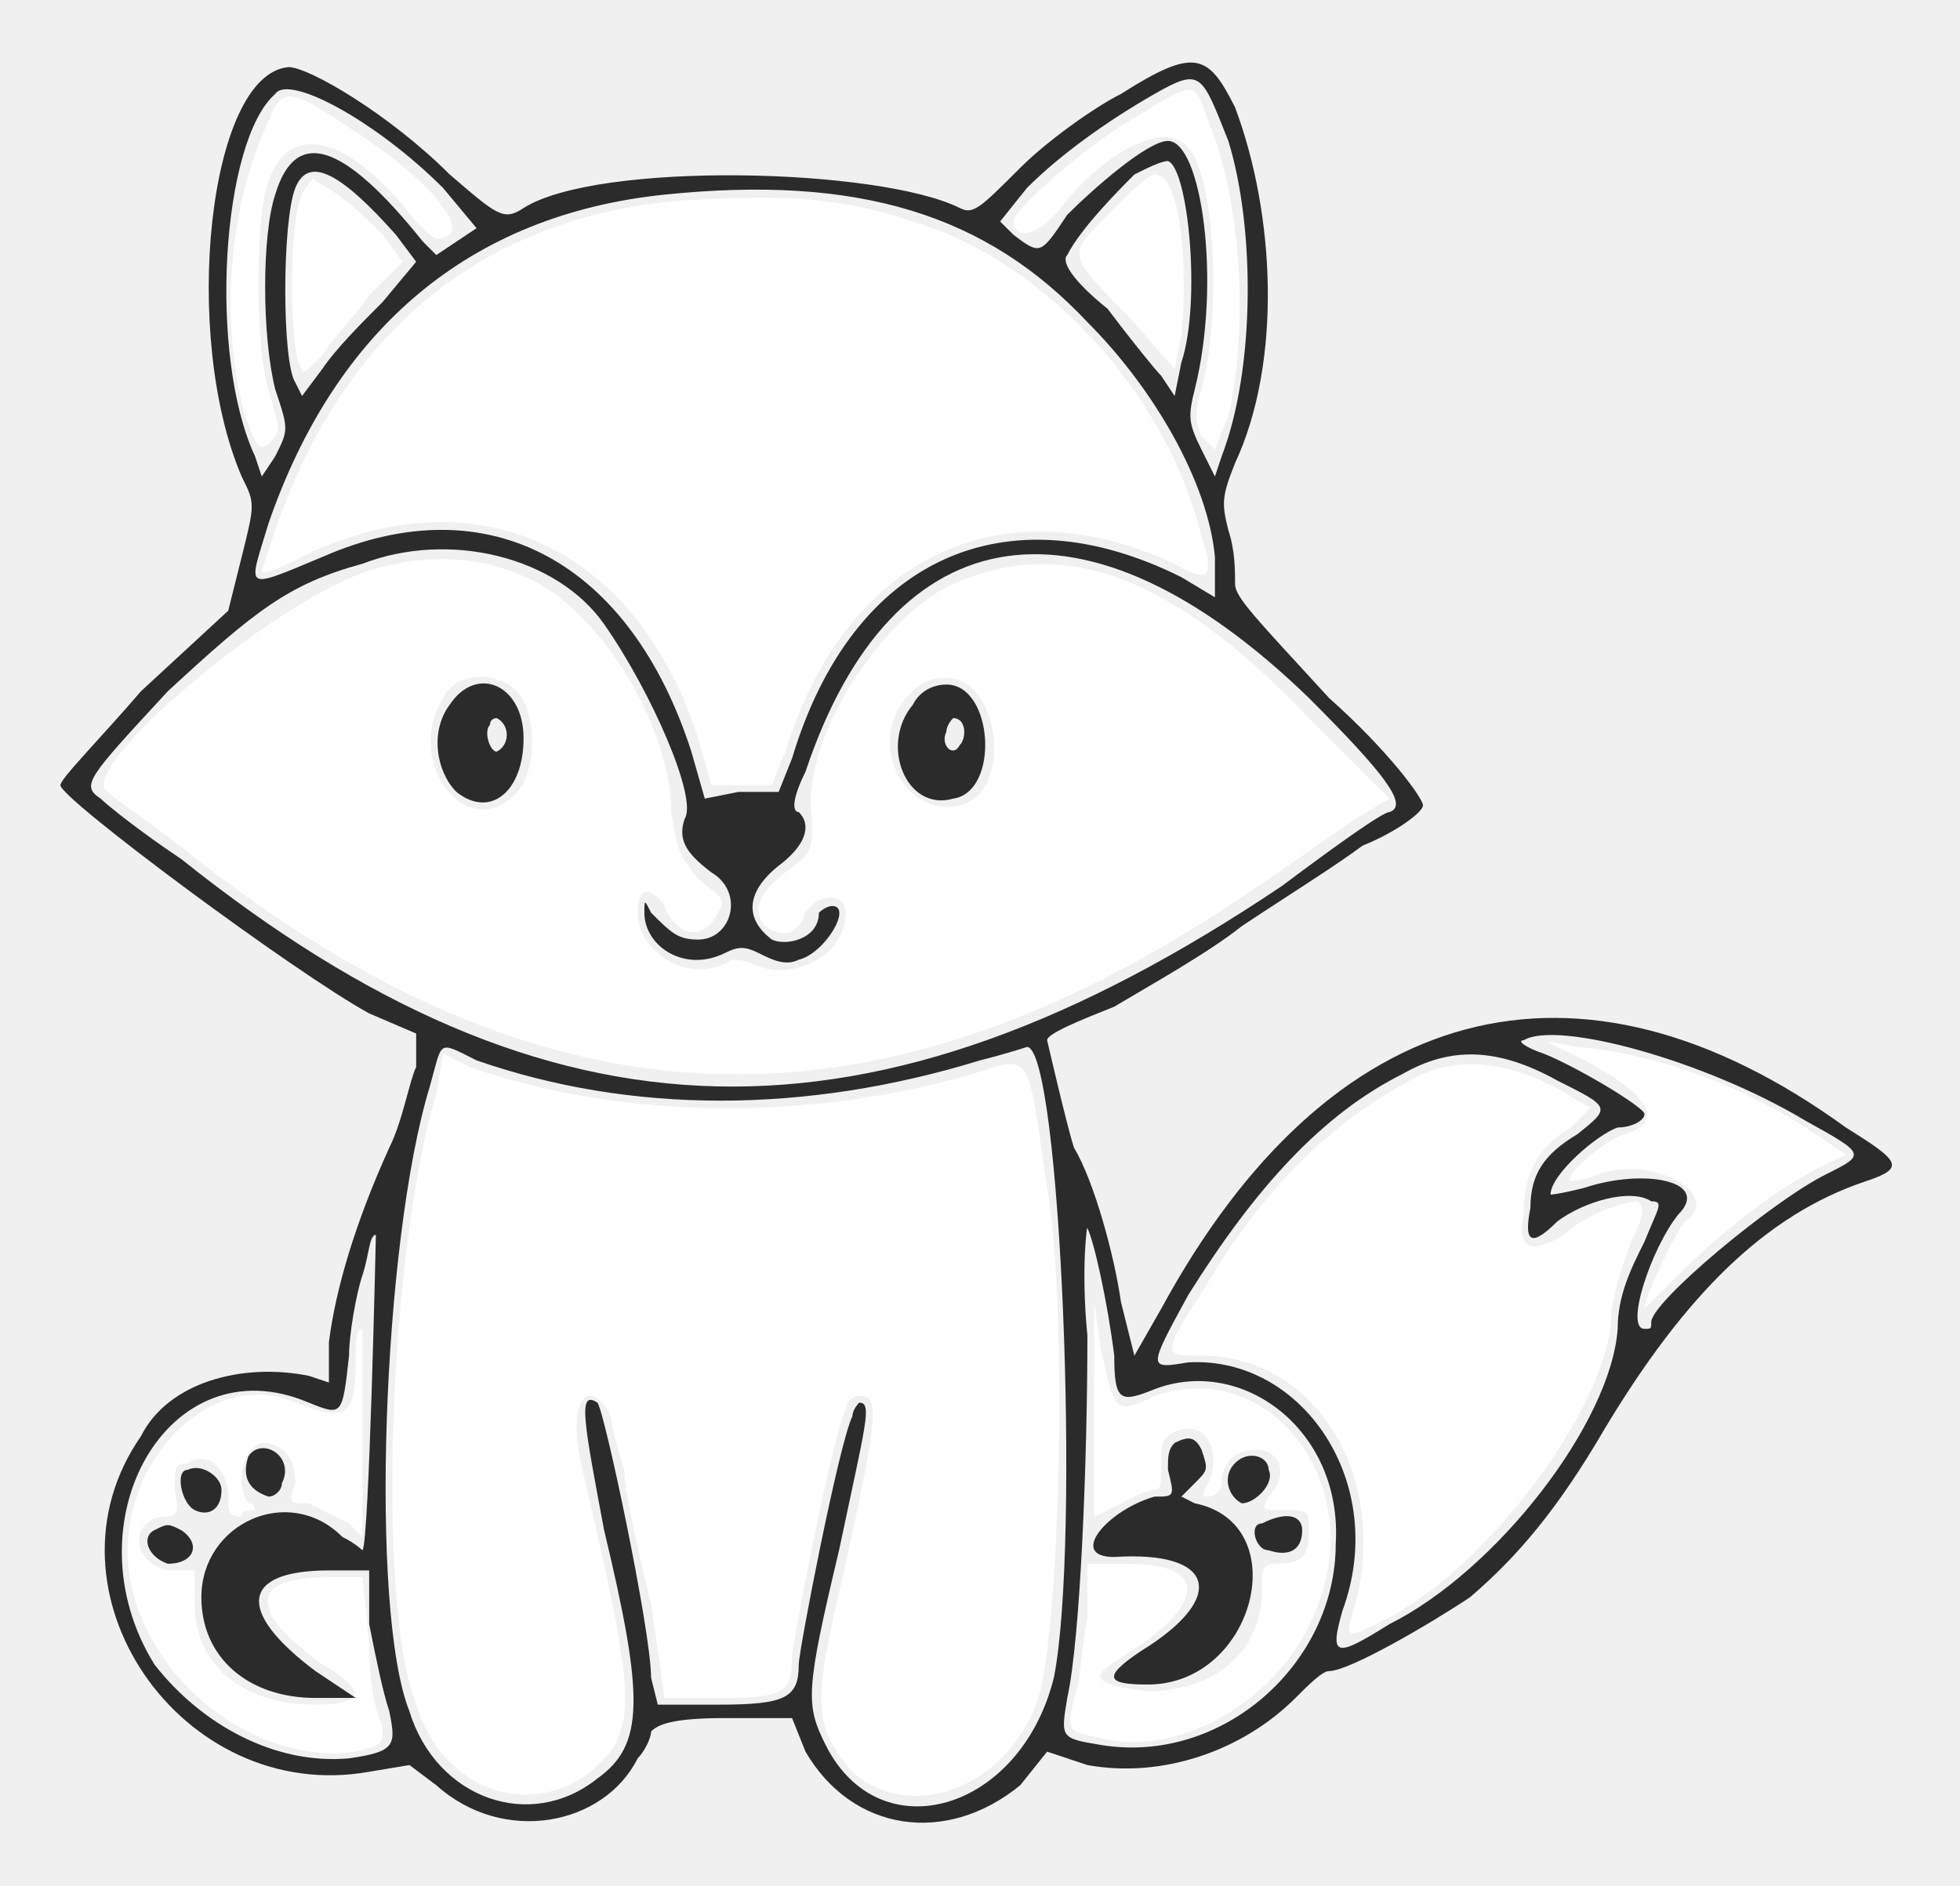
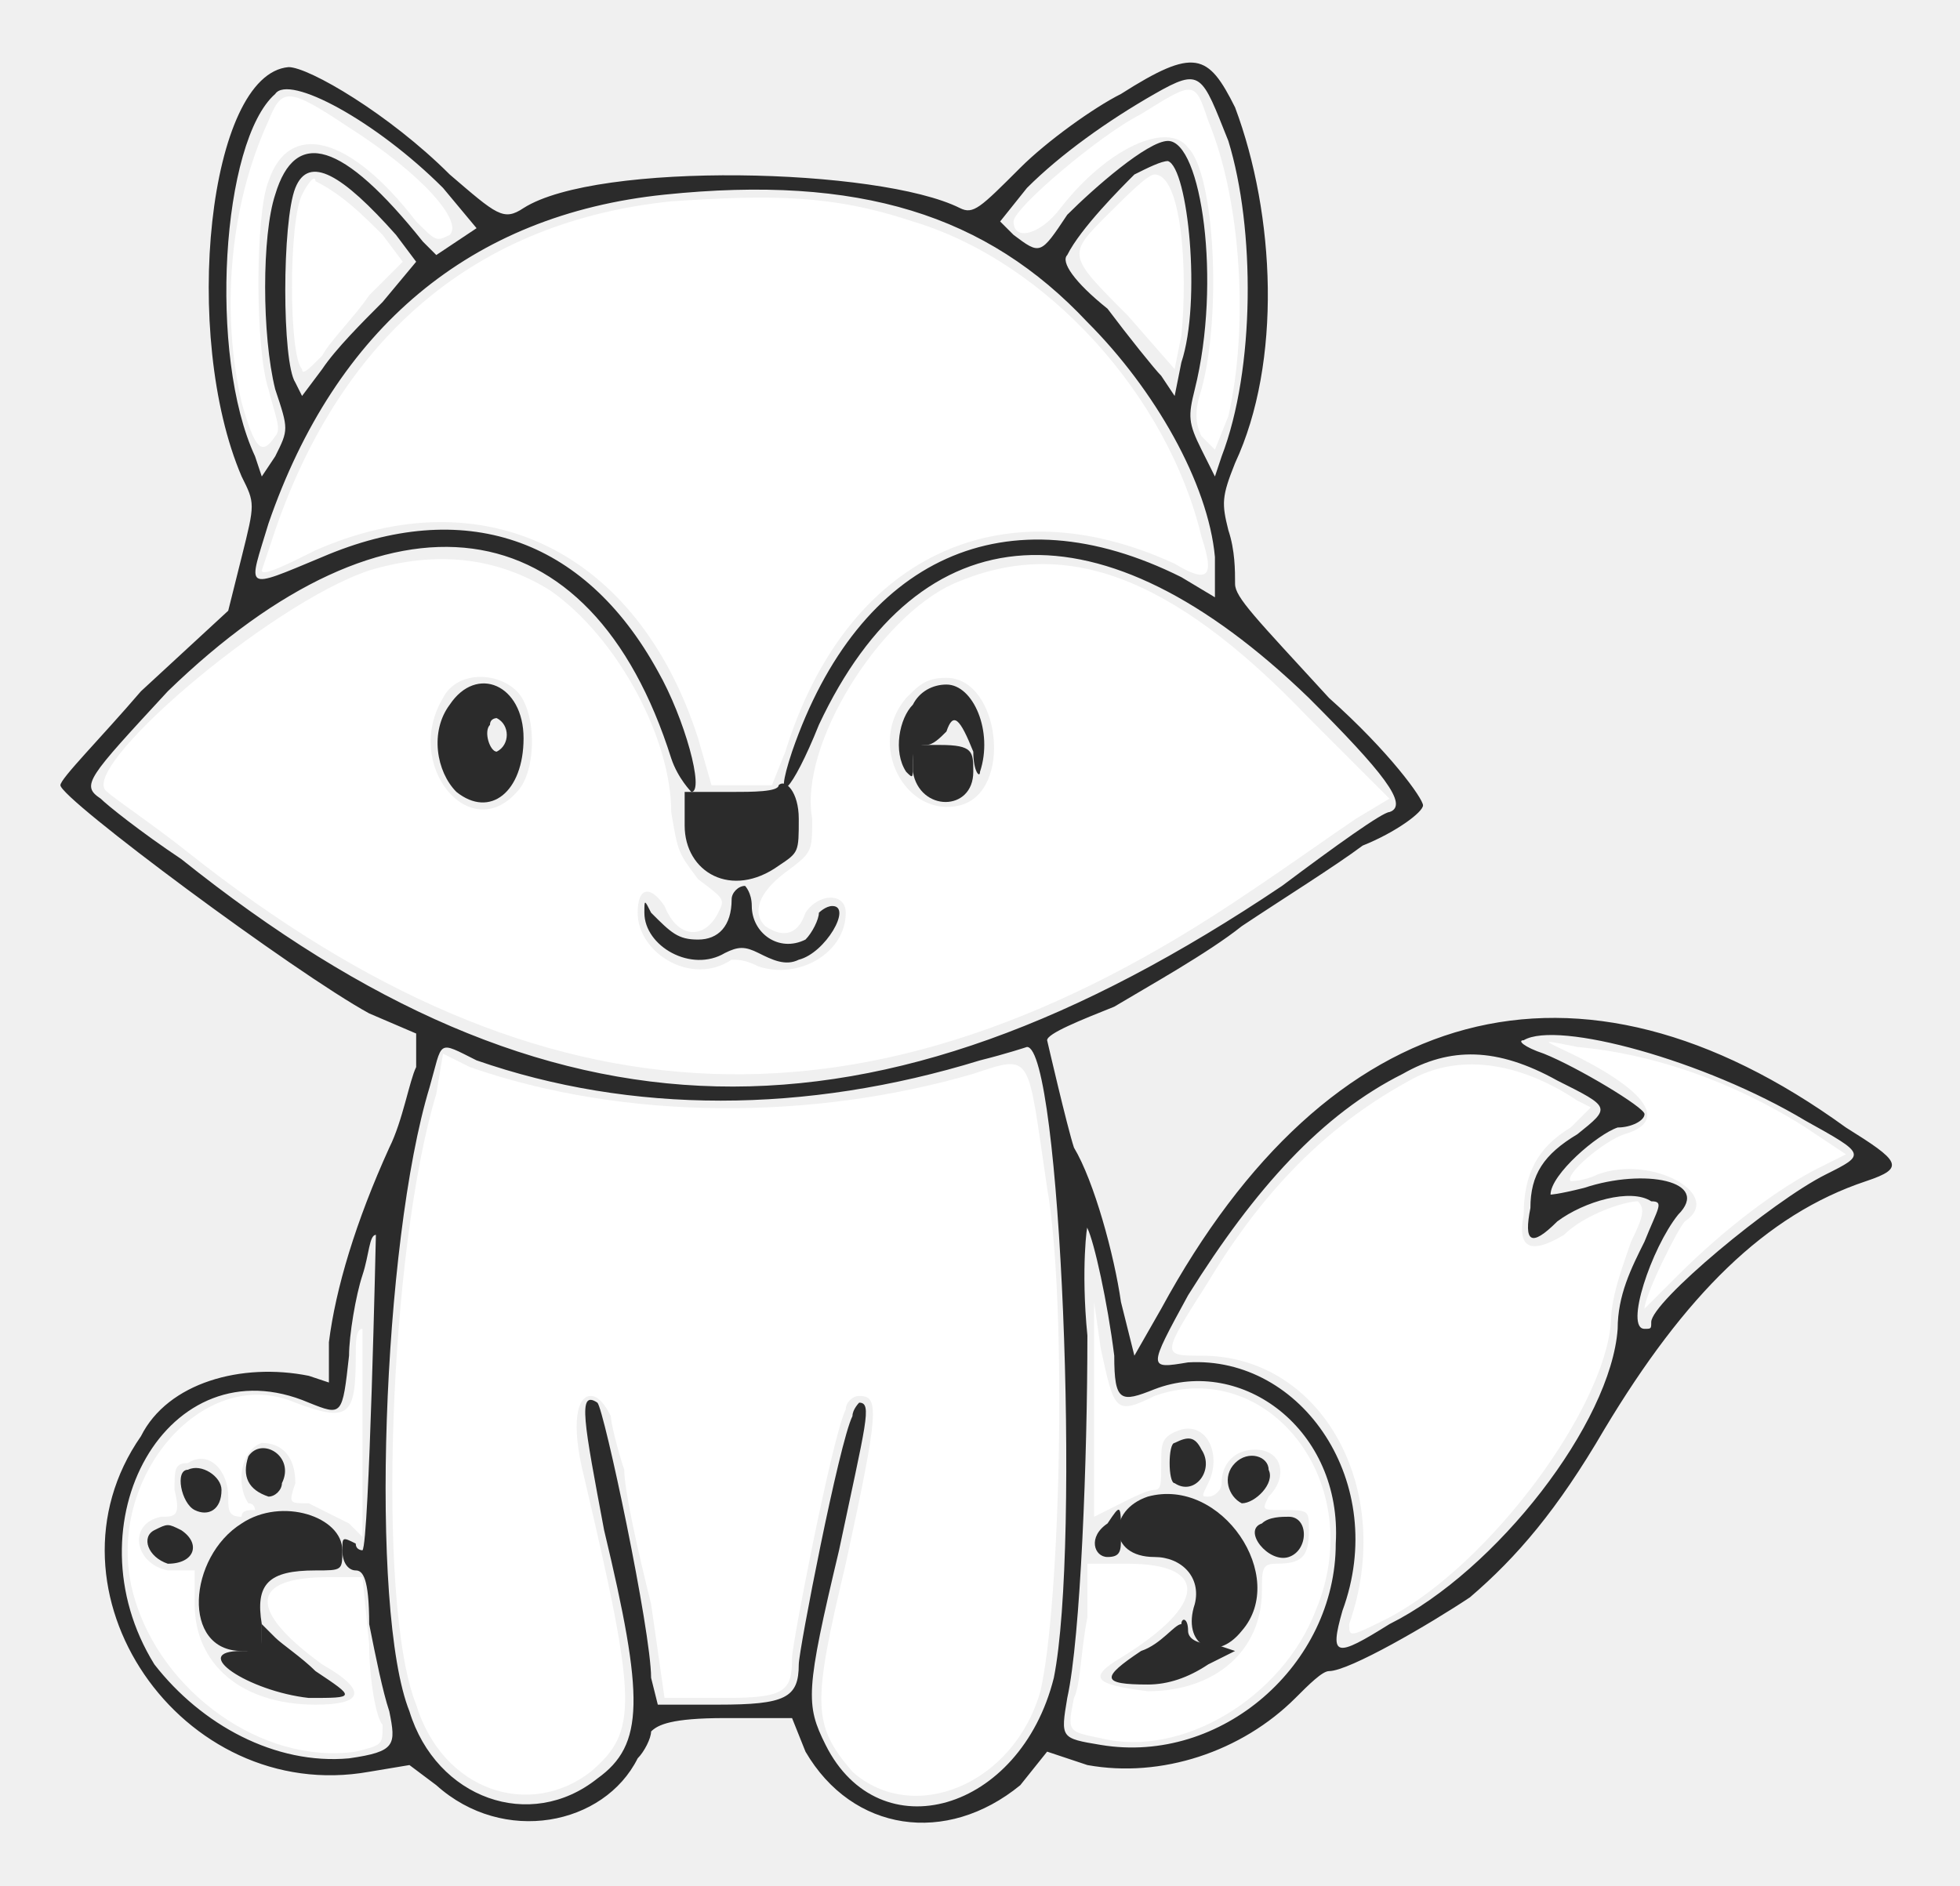
<svg xmlns="http://www.w3.org/2000/svg" viewBox="0 0 292 281">
  <g class="regions">
    <path class="region" fill="#ffffff" fill-rule="evenodd" d="M 170 17 C 164 20, 151 31, 151 33 C 151 36, 155 35, 158 31 C 165 22, 174 18, 177 22 C 181 26, 182 47, 179 58 C 178 61, 178 63, 179 65 L 181 67 183 62 C 186 49, 185 30, 180 18 C 178 12, 178 12, 170 17" />
    <path class="region" fill="#ffffff" fill-rule="evenodd" d="M 40 18 C 34 31, 33 47, 36 60 C 38 67, 39 68, 41 65 C 42 64, 41 62, 40 58 C 38 52, 38 32, 40 27 C 43 18, 52 20, 62 33 C 65 36, 65 36, 67 35 C 69 33, 63 26, 52 19 C 43 13, 42 13, 40 18" />
    <path class="region" fill="#ffffff" fill-rule="evenodd" d="M 45 29 C 43 33, 43 53, 45 55 C 45 56, 46 55, 48 53 C 49 51, 53 47, 55 44 L 60 39 57 35 C 54 32, 51 29, 47 27 C 47 26, 46 27, 45 29" />
    <path class="region" fill="#ffffff" fill-rule="evenodd" d="M 165 32 C 159 38, 159 38, 168 47 L 175 55 176 50 C 177 40, 176 26, 172 26 C 171 26, 168 29, 165 32" />
    <path class="region" fill="#ffffff" fill-rule="evenodd" d="M 100 30 C 71 33, 51 50, 41 79 C 40 82, 39 85, 39 85 C 39 86, 43 84, 47 82 C 72 71, 95 82, 104 110 L 106 117 110 117 L 115 117 117 112 C 126 83, 149 72, 175 84 C 180 87, 181 86, 179 80 C 174 59, 156 39, 136 33 C 124 29, 115 29, 100 30" />
    <path class="region" fill="#ffffff" fill-rule="evenodd" d="M 55 85 C 40 90, 11 115, 16 118 C 17 119, 23 123, 28 127 C 81 169, 130 171, 186 133 C 192 129, 199 124, 202 122 L 207 119 195 107 C 174 85, 158 80, 142 87 C 131 92, 119 111, 121 122 C 121 127, 121 127, 117 130 C 113 133, 112 136, 114 138 C 117 140, 119 139, 120 136 C 122 133, 126 133, 126 136 C 126 142, 119 146, 113 144 C 111 143, 110 143, 109 143 C 103 147, 95 142, 95 136 C 95 132, 97 132, 99 135 C 101 140, 105 140, 107 136 C 108 134, 108 134, 104 131 C 101 127, 101 127, 100 121 C 100 110, 92 95, 82 88 C 74 83, 65 82, 55 85 M 66 104 C 60 114, 70 126, 77 118 C 80 115, 80 106, 77 103 C 74 100, 68 100, 66 104 M 135 104 C 129 111, 135 122, 143 120 C 151 118, 149 101, 141 101 C 138 101, 137 102, 135 104" />
    <path class="region" fill="#ffffff" fill-rule="evenodd" d="M 232 156 C 245 162, 249 167, 242 169 C 239 170, 233 175, 234 176 C 234 176, 236 176, 238 175 C 246 172, 257 178, 251 182 C 250 183, 245 193, 245 195 C 245 195, 247 193, 250 190 C 257 183, 265 177, 271 174 L 275 172 269 168 C 258 161, 246 157, 235 156 C 230 155, 230 155, 232 156" />
    <path class="region" fill="#ffffff" fill-rule="evenodd" d="M 65 163 C 58 186, 56 239, 62 254 C 66 267, 79 271, 88 264 C 95 258, 95 254, 87 220 C 85 212, 86 208, 88 208 C 89 208, 90 209, 91 211 C 91 212, 92 216, 93 219 C 93 222, 95 231, 97 239 L 99 253 108 253 C 117 253, 118 252, 118 247 C 118 245, 124 214, 126 210 C 126 209, 127 208, 128 208 C 131 208, 131 210, 126 233 C 121 254, 121 257, 127 264 C 136 272, 151 266, 155 252 C 158 239, 159 194, 156 177 C 153 157, 154 157, 145 160 C 121 167, 93 167, 70 159 L 66 157 65 163" />
    <path class="region" fill="#ffffff" fill-rule="evenodd" d="M 210 161 C 199 167, 189 176, 180 191 C 173 202, 173 202, 179 202 C 197 202, 208 222, 201 242 C 201 244, 201 244, 207 241 C 222 233, 239 210, 240 197 C 240 193, 242 188, 243 185 C 245 181, 245 180, 244 179 C 242 179, 236 181, 233 184 C 228 187, 226 186, 227 181 C 227 175, 229 171, 234 168 L 237 165 235 164 C 226 158, 217 157, 210 161" />
    <path class="region" fill="#ffffff" fill-rule="evenodd" d="M 163 210 L 163 226 167 224 C 169 223, 171 222, 172 222 C 173 222, 173 221, 173 218 C 173 215, 173 214, 176 213 C 180 212, 182 217, 180 221 C 179 223, 179 223, 180 223 C 181 223, 182 222, 182 221 C 182 218, 184 216, 187 216 C 191 216, 192 220, 189 223 C 188 225, 188 225, 191 225 C 195 225, 195 225, 195 228 C 195 232, 194 233, 190 233 C 188 233, 188 234, 188 237 C 188 246, 181 252, 171 252 C 163 251, 162 250, 167 247 C 180 239, 180 233, 168 233 L 162 233 162 241 C 161 246, 161 251, 160 253 C 159 258, 159 258, 164 259 C 176 262, 191 253, 196 240 C 204 221, 189 202, 172 208 C 166 211, 166 210, 164 201 L 163 194 163 210" />
    <path class="region" fill="#ffffff" fill-rule="evenodd" d="M 53 202 C 53 211, 52 212, 44 209 C 30 203, 15 221, 20 238 C 24 252, 39 263, 53 261 C 57 260, 57 260, 57 257 C 56 256, 55 250, 55 245 L 54 235 49 235 C 37 235, 37 240, 48 248 C 55 252, 54 254, 47 254 C 36 254, 29 248, 29 239 L 29 234 25 234 C 20 233, 19 227, 24 226 C 26 226, 27 226, 26 222 C 26 219, 26 218, 28 218 C 31 216, 34 219, 34 223 C 34 225, 34 226, 36 226 C 36 225, 37 225, 38 225 C 38 225, 38 224, 37 224 C 35 221, 36 216, 39 215 C 42 215, 44 217, 44 221 C 43 224, 43 224, 46 224 C 48 225, 50 226, 52 227 L 54 229 54 214 C 54 205, 54 198, 54 198 C 53 198, 53 200, 53 202" />
+     <path class="region" fill="#2b2b2b" fill-rule="evenodd" d="M 136 115 C 137 121, 145 121, 145 115 C 145 112, 145 111, 140 111 L 136 111 136 115" />
+     <path class="region" fill="#2b2b2b" fill-rule="evenodd" d="M 116 117 C 116 118, 112 118, 109 118 L 102 118 102 123 C 102 130, 109 134, 116 129 C 119 127, 119 127, 119 122 C 119 118, 117 116, 116 117" />
+     <path class="region" fill="#2b2b2b" fill-rule="evenodd" d="M 171 223 C 165 225, 165 232, 172 232 C 176 232, 179 235, 178 239 C 176 245, 181 248, 185 243 C 192 235, 182 220, 171 223" />
+     <path class="region" fill="#2b2b2b" fill-rule="evenodd" d="M 36 227 C 28 232, 27 246, 36 246 L 39 246 39 242 C 38 236, 40 234, 47 234 C 51 234, 51 234, 51 231 C 51 226, 42 223, 36 227" />
  </g>
  <g class="outlines">
-     <path fill="#2b2b2b" fill-rule="evenodd" d="M 167 14 C 163 16, 156 21, 152 25 C 146 31, 145 32, 143 31 C 131 25, 89 24, 78 31 C 75 33, 74 32, 67 26 C 58 17, 46 10, 43 10 C 31 11, 27 50, 36 71 C 38 75, 38 75, 36 83 L 34 91 21 103 C 15 110, 9 116, 9 117 C 9 119, 44 145, 55 151 L 62 154 62 159 C 61 161, 60 167, 58 171 C 53 182, 50 192, 49 200 L 49 206 46 205 C 36 203, 25 206, 21 214 C 5 237, 27 269, 55 264 L 61 263 65 266 C 75 275, 90 272, 95 262 C 96 261, 97 259, 97 258 C 98 257, 100 256, 108 256 L 118 256 120 261 C 127 273, 141 275, 152 266 L 156 261 162 263 C 173 265, 185 261, 193 253 C 195 251, 197 249, 198 249 C 201 249, 213 242, 219 238 C 226 232, 232 225, 239 213 C 251 193, 263 181, 278 176 C 284 174, 283 173, 275 168 C 235 139, 198 149, 173 195 L 169 202 167 194 C 166 187, 163 176, 160 171 C 159 168, 156 155, 156 155 C 156 154, 161 152, 166 150 C 171 147, 180 142, 185 138 C 191 134, 199 129, 203 126 C 208 124, 212 121, 212 120 C 212 119, 207 112, 198 104 C 187 92, 184 89, 184 87 C 184 85, 184 82, 183 79 C 182 75, 182 74, 184 69 C 191 54, 190 32, 184 16 C 180 8, 178 7, 167 14 M 172 14 C 165 18, 158 23, 153 28 L 149 33 151 35 C 155 38, 155 38, 159 32 C 163 28, 171 21, 174 21 C 179 21, 182 42, 178 58 C 177 62, 177 63, 179 67 L 181 71 182 68 C 187 55, 187 34, 183 21 C 179 11, 179 10, 172 14 M 41 14 C 33 21, 31 53, 38 68 L 39 71 41 68 C 43 64, 43 64, 41 58 C 39 50, 39 35, 41 29 C 44 19, 51 21, 63 36 L 65 38 68 36 L 71 34 66 28 C 56 18, 43 11, 41 14 M 169 26 C 167 28, 161 34, 159 38 C 158 39, 160 42, 165 46 C 168 50, 172 55, 173 56 L 175 59 176 54 C 179 45, 177 25, 174 24 C 173 24, 171 25, 169 26 M 44 28 C 42 33, 42 54, 44 57 L 45 59 48 55 C 50 52, 54 48, 57 45 L 62 39 59 35 C 51 26, 46 23, 44 28 M 99 29 C 70 32, 50 49, 40 78 C 37 88, 36 88, 48 83 C 73 72, 94 84, 103 112 L 105 119 110 118 L 116 118 118 113 C 127 83, 150 73, 176 86 L 181 89 181 83 C 180 72, 172 58, 162 48 C 147 32, 128 26, 99 29 M 54 84 C 43 87, 38 91, 25 103 C 13 116, 12 117, 15 119 C 16 120, 21 124, 27 128 C 82 172, 130 173, 191 132 C 199 126, 206 121, 207 121 C 210 120, 206 115, 195 104 C 162 72, 133 76, 120 115 C 118 119, 118 121, 119 121 C 121 123, 120 126, 116 129 C 111 133, 111 137, 115 140 C 117 141, 122 140, 122 136 C 122 136, 123 135, 124 135 C 127 135, 123 142, 119 143 C 117 144, 115 143, 113 142 C 111 141, 110 141, 108 142 C 102 145, 96 141, 96 136 C 96 134, 96 134, 97 136 C 100 139, 101 140, 104 140 C 109 140, 111 133, 106 130 C 102 127, 101 125, 102 122 C 104 119, 97 103, 90 93 C 83 83, 67 79, 54 84 M 67 105 C 64 109, 65 115, 68 118 C 73 122, 78 118, 78 110 C 78 102, 71 99, 67 105 M 136 105 C 131 111, 135 121, 142 119 C 149 118, 148 102, 141 102 C 139 102, 137 103, 136 105 M 73 108 C 72 109, 73 112, 74 112 C 76 111, 76 108, 74 107 C 74 107, 73 107, 73 108 M 141 109 C 140 111, 142 113, 143 111 C 144 110, 144 107, 142 107 C 142 107, 141 108, 141 109 M 227 155 C 226 155, 227 156, 230 157 C 235 159, 245 165, 245 166 C 245 167, 243 168, 241 168 C 238 169, 231 175, 231 178 C 231 178, 232 178, 236 177 C 245 174, 255 176, 250 181 C 246 186, 242 198, 245 198 C 246 198, 246 198, 246 197 C 246 194, 264 179, 272 175 C 278 172, 278 172, 269 167 C 254 158, 232 152, 227 155 M 64 162 C 57 185, 55 240, 61 255 C 65 268, 79 273, 89 265 C 96 260, 96 253, 90 228 C 87 212, 86 207, 89 209 C 90 210, 97 243, 97 250 L 98 254 107 254 C 117 254, 119 253, 119 248 C 119 246, 125 215, 127 211 C 127 210, 128 209, 128 209 C 130 209, 129 212, 125 231 C 120 252, 120 254, 123 260 C 131 276, 152 270, 157 250 C 161 230, 158 156, 153 156 C 153 156, 150 157, 146 158 C 120 166, 94 166, 71 158 C 65 155, 66 155, 64 162 M 209 160 C 197 166, 187 177, 177 193 C 171 204, 171 204, 177 203 C 194 202, 207 221, 200 240 C 198 247, 199 247, 207 242 C 223 234, 240 212, 241 198 C 241 193, 243 189, 245 185 C 247 180, 248 179, 246 179 C 243 177, 236 179, 232 182 C 228 186, 227 185, 228 180 C 228 175, 230 172, 235 169 C 240 165, 240 165, 232 161 C 223 156, 216 156, 209 160 M 162 199 C 162 217, 161 244, 159 253 C 158 259, 158 259, 164 260 C 182 263, 199 248, 199 230 C 200 213, 185 202, 172 207 C 167 209, 166 209, 166 202 C 165 194, 163 185, 162 183 C 162 182, 161 189, 162 199 M 54 190 C 53 193, 52 199, 52 202 C 51 211, 51 211, 46 209 C 25 200, 10 227, 23 248 C 30 257, 41 263, 52 262 C 59 261, 59 260, 58 255 C 57 252, 56 247, 55 242 L 55 234 49 234 C 36 234, 35 240, 47 249 L 53 253 47 253 C 37 253, 30 247, 30 238 C 30 227, 43 221, 51 229 C 53 230, 54 231, 54 231 C 55 230, 56 184, 56 184 C 55 184, 55 187, 54 190 M 175 215 C 174 216, 174 217, 174 219 C 175 223, 175 223, 172 223 C 165 225, 159 232, 166 232 C 181 231, 183 238, 170 246 C 164 250, 165 251, 171 251 C 187 251, 193 227, 178 224 L 176 223 178 221 C 180 219, 180 219, 179 216 C 178 214, 177 214, 175 215 M 37 217 C 36 220, 37 222, 40 223 C 41 223, 42 222, 42 221 C 44 217, 39 214, 37 217 M 184 218 C 182 220, 183 223, 185 224 C 187 224, 190 221, 189 219 C 189 217, 186 216, 184 218 M 28 219 C 26 219, 27 224, 29 225 C 31 226, 33 225, 33 222 C 33 220, 30 218, 28 219 M 188 227 C 186 227, 187 231, 189 231 C 192 232, 194 231, 194 228 C 194 226, 192 225, 188 227 M 23 228 C 21 229, 22 232, 25 233 C 29 233, 30 230, 27 228 C 25 227, 25 227, 23 228" />
+     <path fill="#2b2b2b" fill-rule="evenodd" d="M 167 14 C 163 16, 156 21, 152 25 C 146 31, 145 32, 143 31 C 131 25, 89 24, 78 31 C 75 33, 74 32, 67 26 C 58 17, 46 10, 43 10 C 31 11, 27 50, 36 71 C 38 75, 38 75, 36 83 L 34 91 21 103 C 15 110, 9 116, 9 117 C 9 119, 44 145, 55 151 L 62 154 62 159 C 61 161, 60 167, 58 171 C 53 182, 50 192, 49 200 L 49 206 46 205 C 36 203, 25 206, 21 214 C 5 237, 27 269, 55 264 L 61 263 65 266 C 75 275, 90 272, 95 262 C 96 261, 97 259, 97 258 C 98 257, 100 256, 108 256 L 118 256 120 261 C 127 273, 141 275, 152 266 L 156 261 162 263 C 173 265, 185 261, 193 253 C 195 251, 197 249, 198 249 C 201 249, 213 242, 219 238 C 226 232, 232 225, 239 213 C 251 193, 263 181, 278 176 C 284 174, 283 173, 275 168 C 235 139, 198 149, 173 195 L 169 202 167 194 C 166 187, 163 176, 160 171 C 159 168, 156 155, 156 155 C 156 154, 161 152, 166 150 C 171 147, 180 142, 185 138 C 191 134, 199 129, 203 126 C 208 124, 212 121, 212 120 C 212 119, 207 112, 198 104 C 187 92, 184 89, 184 87 C 184 85, 184 82, 183 79 C 182 75, 182 74, 184 69 C 191 54, 190 32, 184 16 C 180 8, 178 7, 167 14 M 172 14 C 165 18, 158 23, 153 28 L 149 33 151 35 C 155 38, 155 38, 159 32 C 163 28, 171 21, 174 21 C 179 21, 182 42, 178 58 C 177 62, 177 63, 179 67 L 181 71 182 68 C 187 55, 187 34, 183 21 C 179 11, 179 10, 172 14 M 41 14 C 33 21, 31 53, 38 68 L 39 71 41 68 C 43 64, 43 64, 41 58 C 39 50, 39 35, 41 29 C 44 19, 51 21, 63 36 L 65 38 68 36 L 71 34 66 28 C 56 18, 43 11, 41 14 M 169 26 C 167 28, 161 34, 159 38 C 158 39, 160 42, 165 46 C 168 50, 172 55, 173 56 L 175 59 176 54 C 179 45, 177 25, 174 24 C 173 24, 171 25, 169 26 M 44 28 C 42 33, 42 54, 44 57 L 45 59 48 55 C 50 52, 54 48, 57 45 L 62 39 59 35 C 51 26, 46 23, 44 28 M 99 29 C 70 32, 50 49, 40 78 C 37 88, 36 88, 48 83 C 69 74, 87 80, 98 100 C 102 107, 105 118, 103 118 C 103 118, 101 116, 100 113 C 88 75, 58 71, 25 103 C 13 116, 12 117, 15 119 C 16 120, 21 124, 27 128 C 82 172, 130 173, 191 132 C 199 126, 206 121, 207 121 C 210 120, 206 115, 195 104 C 164 74, 137 76, 122 108 C 118 118, 115 121, 118 112 C 128 83, 150 73, 176 86 L 181 89 181 83 C 180 72, 172 58, 162 48 C 147 32, 128 26, 99 29 M 67 105 C 64 109, 65 115, 68 118 C 73 122, 78 118, 78 110 C 78 102, 71 99, 67 105 M 136 105 C 134 107, 133 112, 135 115 C 136 116, 136 116, 136 114 C 136 112, 136 111, 138 111 C 139 111, 140 110, 141 109 C 142 106, 143 107, 145 112 C 145 115, 146 116, 146 115 C 148 109, 145 102, 141 102 C 139 102, 137 103, 136 105 M 73 108 C 72 109, 73 112, 74 112 C 76 111, 76 108, 74 107 C 74 107, 73 107, 73 108 M 109 134 C 109 138, 107 140, 104 140 C 101 140, 100 139, 97 136 C 96 134, 96 134, 96 136 C 96 141, 103 145, 108 142 C 110 141, 111 141, 113 142 C 115 143, 117 144, 119 143 C 123 142, 127 135, 124 135 C 123 135, 122 136, 122 136 C 122 137, 121 139, 120 140 C 116 142, 112 139, 112 135 C 112 133, 111 132, 111 132 C 110 132, 109 133, 109 134 M 227 155 C 226 155, 227 156, 230 157 C 235 159, 245 165, 245 166 C 245 167, 243 168, 241 168 C 238 169, 231 175, 231 178 C 231 178, 232 178, 236 177 C 245 174, 255 176, 250 181 C 246 186, 242 198, 245 198 C 246 198, 246 198, 246 197 C 246 194, 264 179, 272 175 C 278 172, 278 172, 269 167 C 254 158, 232 152, 227 155 M 64 162 C 57 185, 55 240, 61 255 C 65 268, 79 273, 89 265 C 96 260, 96 253, 90 228 C 87 212, 86 207, 89 209 C 90 210, 97 243, 97 250 L 98 254 107 254 C 117 254, 119 253, 119 248 C 119 246, 125 215, 127 211 C 127 210, 128 209, 128 209 C 130 209, 129 212, 125 231 C 120 252, 120 254, 123 260 C 131 276, 152 270, 157 250 C 161 230, 158 156, 153 156 C 153 156, 150 157, 146 158 C 120 166, 94 166, 71 158 C 65 155, 66 155, 64 162 M 209 160 C 197 166, 187 177, 177 193 C 171 204, 171 204, 177 203 C 194 202, 207 221, 200 240 C 198 247, 199 247, 207 242 C 223 234, 240 212, 241 198 C 241 193, 243 189, 245 185 C 247 180, 248 179, 246 179 C 243 177, 236 179, 232 182 C 228 186, 227 185, 228 180 C 228 175, 230 172, 235 169 C 240 165, 240 165, 232 161 C 223 156, 216 156, 209 160 M 162 199 C 162 217, 161 244, 159 253 C 158 259, 158 259, 164 260 C 182 263, 199 248, 199 230 C 200 213, 185 202, 172 207 C 167 209, 166 209, 166 202 C 165 194, 163 185, 162 183 C 162 182, 161 189, 162 199 M 54 190 C 53 193, 52 199, 52 202 C 51 211, 51 211, 46 209 C 25 200, 10 227, 23 248 C 30 257, 41 263, 52 262 C 59 261, 59 260, 58 255 C 57 252, 56 247, 55 242 C 55 235, 54 234, 53 234 C 52 234, 51 233, 51 231 C 51 229, 51 229, 53 230 C 53 231, 54 231, 54 231 C 55 230, 56 184, 56 184 C 55 184, 55 187, 54 190 M 175 215 C 174 215, 174 221, 175 221 C 178 223, 181 219, 179 216 C 178 214, 177 214, 175 215 M 37 217 C 36 220, 37 222, 40 223 C 41 223, 42 222, 42 221 C 44 217, 39 214, 37 217 M 184 218 C 182 220, 183 223, 185 224 C 187 224, 190 221, 189 219 C 189 217, 186 216, 184 218 M 28 219 C 26 219, 27 224, 29 225 C 31 226, 33 225, 33 222 C 33 220, 30 218, 28 219 M 165 227 C 162 229, 163 232, 165 232 C 167 232, 167 231, 167 229 C 167 224, 167 224, 165 227 M 188 227 C 185 228, 189 233, 192 232 C 195 231, 195 226, 192 226 C 191 226, 189 226, 188 227 M 23 228 C 21 229, 22 232, 25 233 C 29 233, 30 230, 27 228 C 25 227, 25 227, 23 228 M 176 242 C 175 242, 173 245, 170 246 C 164 250, 164 251, 171 251 C 174 251, 177 250, 180 248 L 184 246 181 245 C 178 245, 177 244, 177 243 C 177 241, 176 241, 176 242 M 39 244 C 39 246, 38 246, 36 246 C 28 246, 37 252, 46 253 C 53 253, 53 253, 47 249 C 45 247, 42 245, 41 244 L 39 242 39 244" />
  </g>
</svg>
